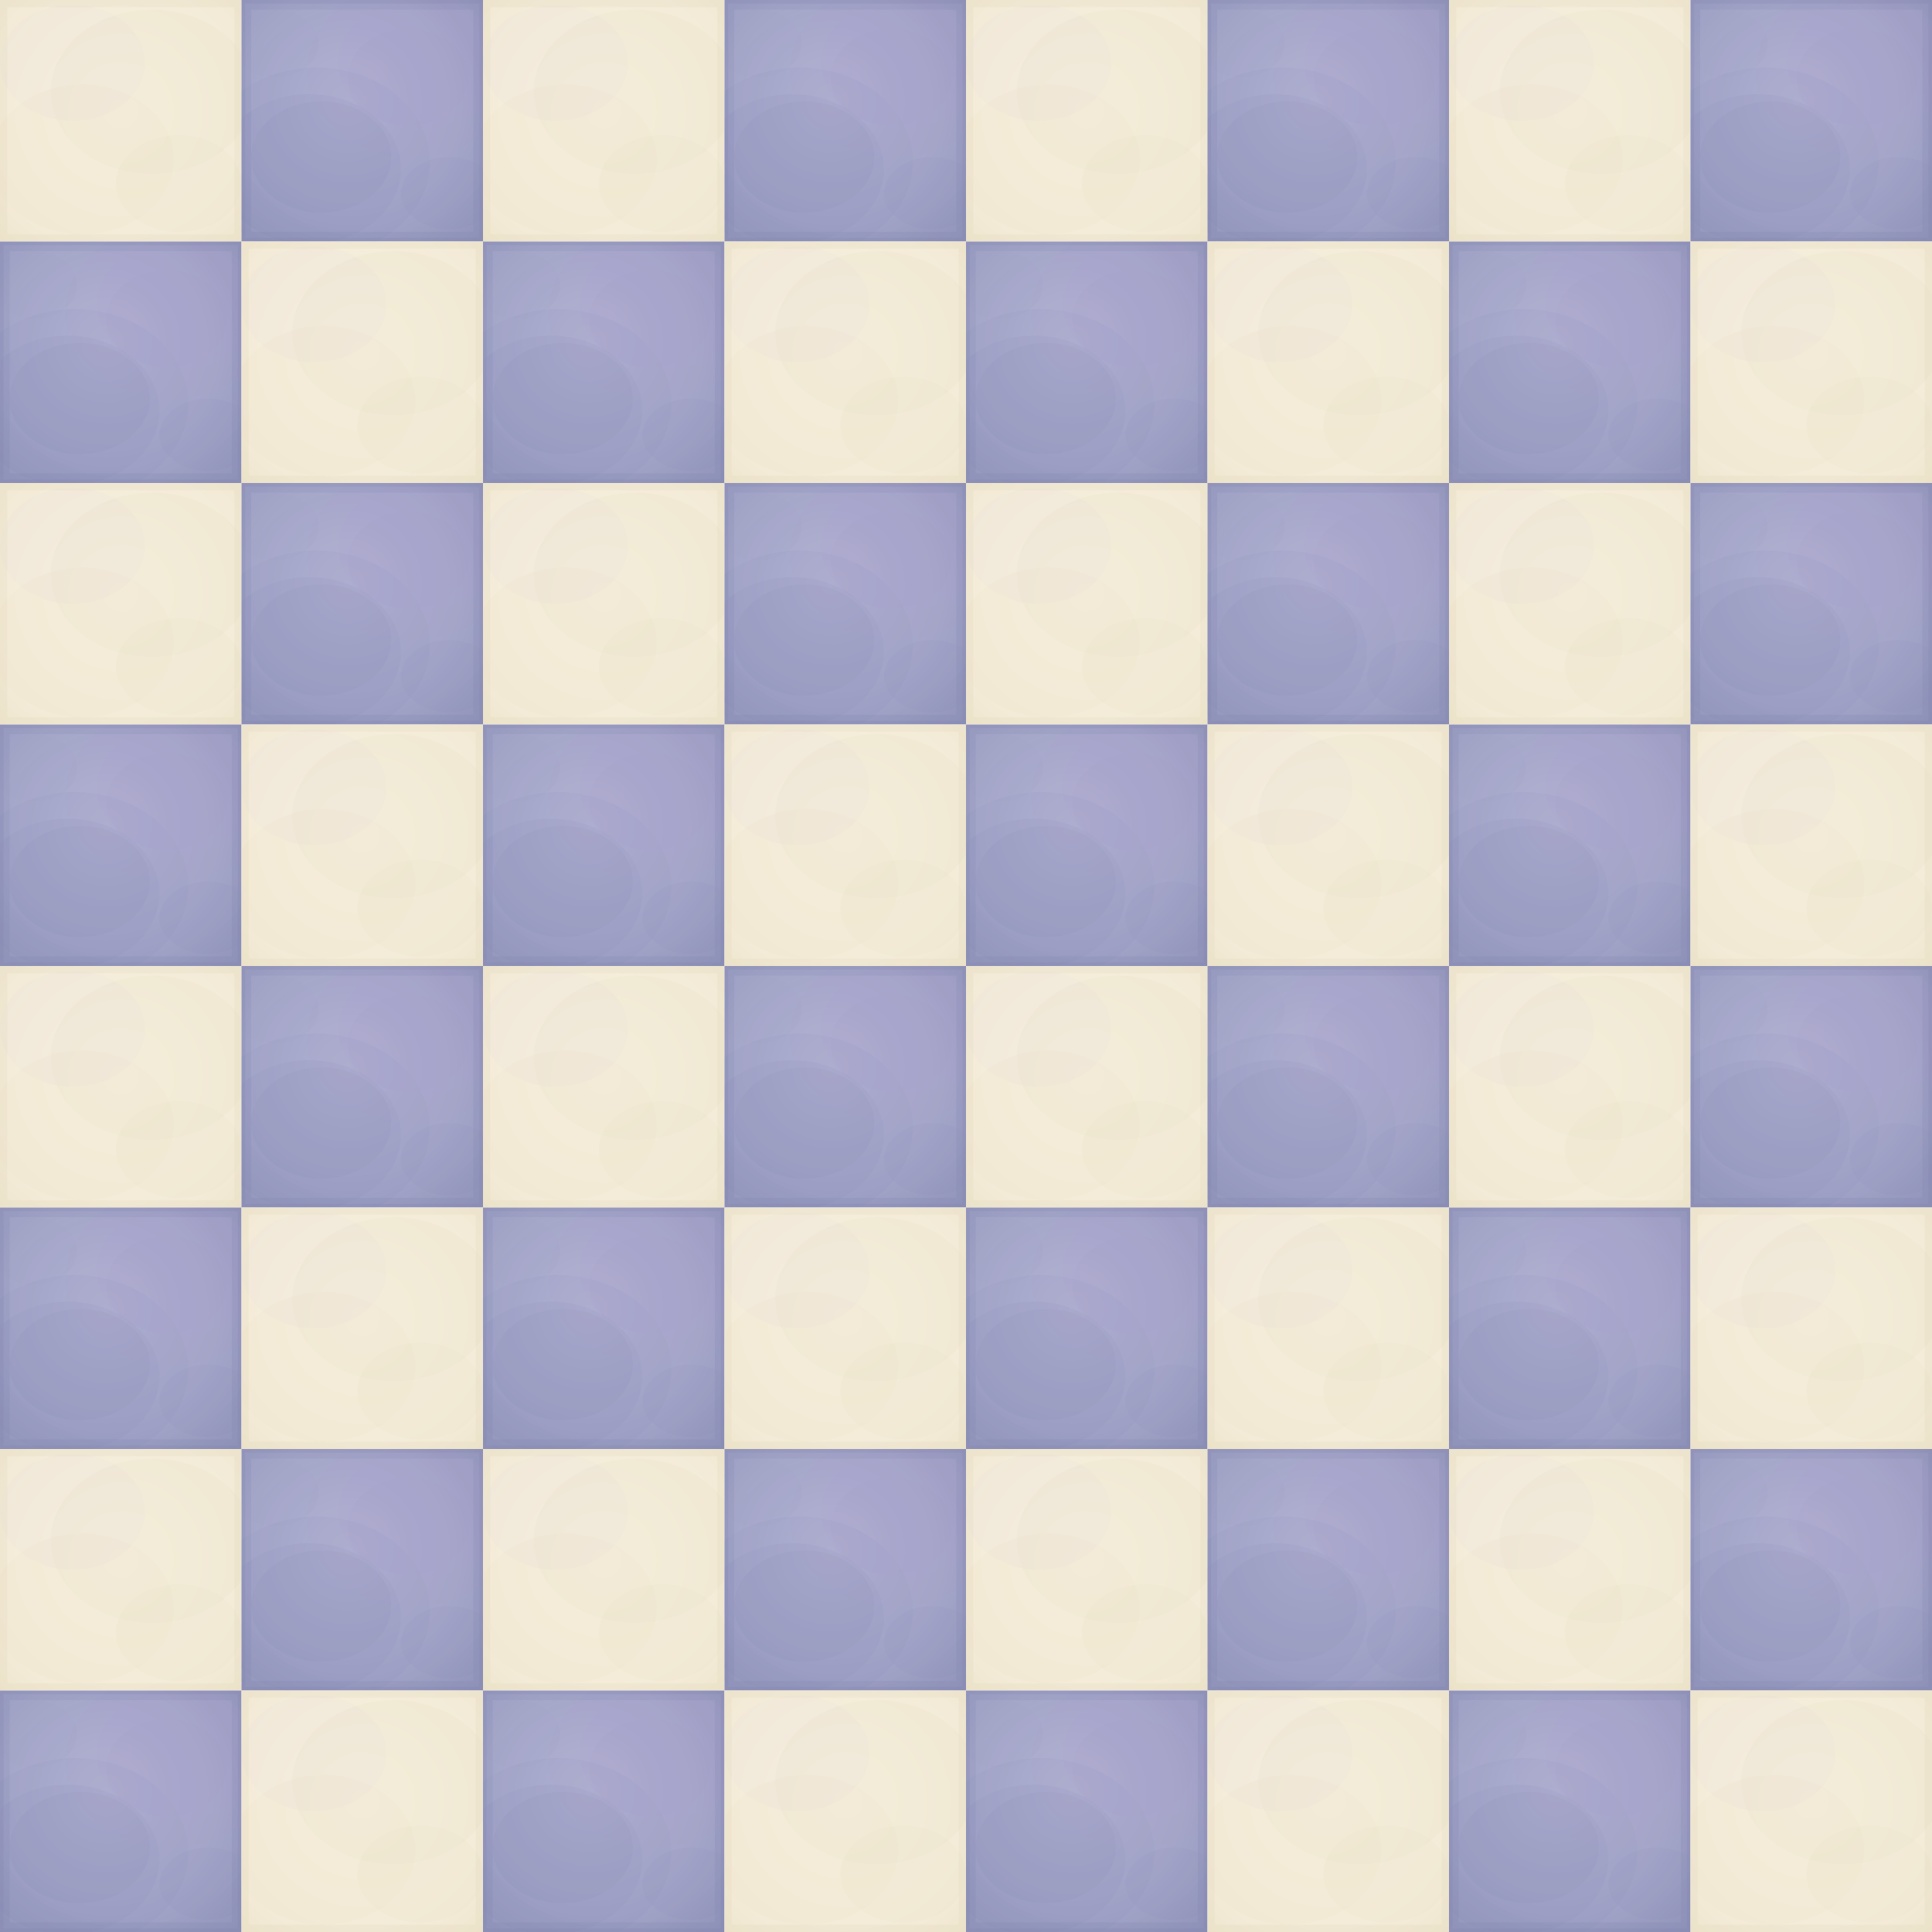
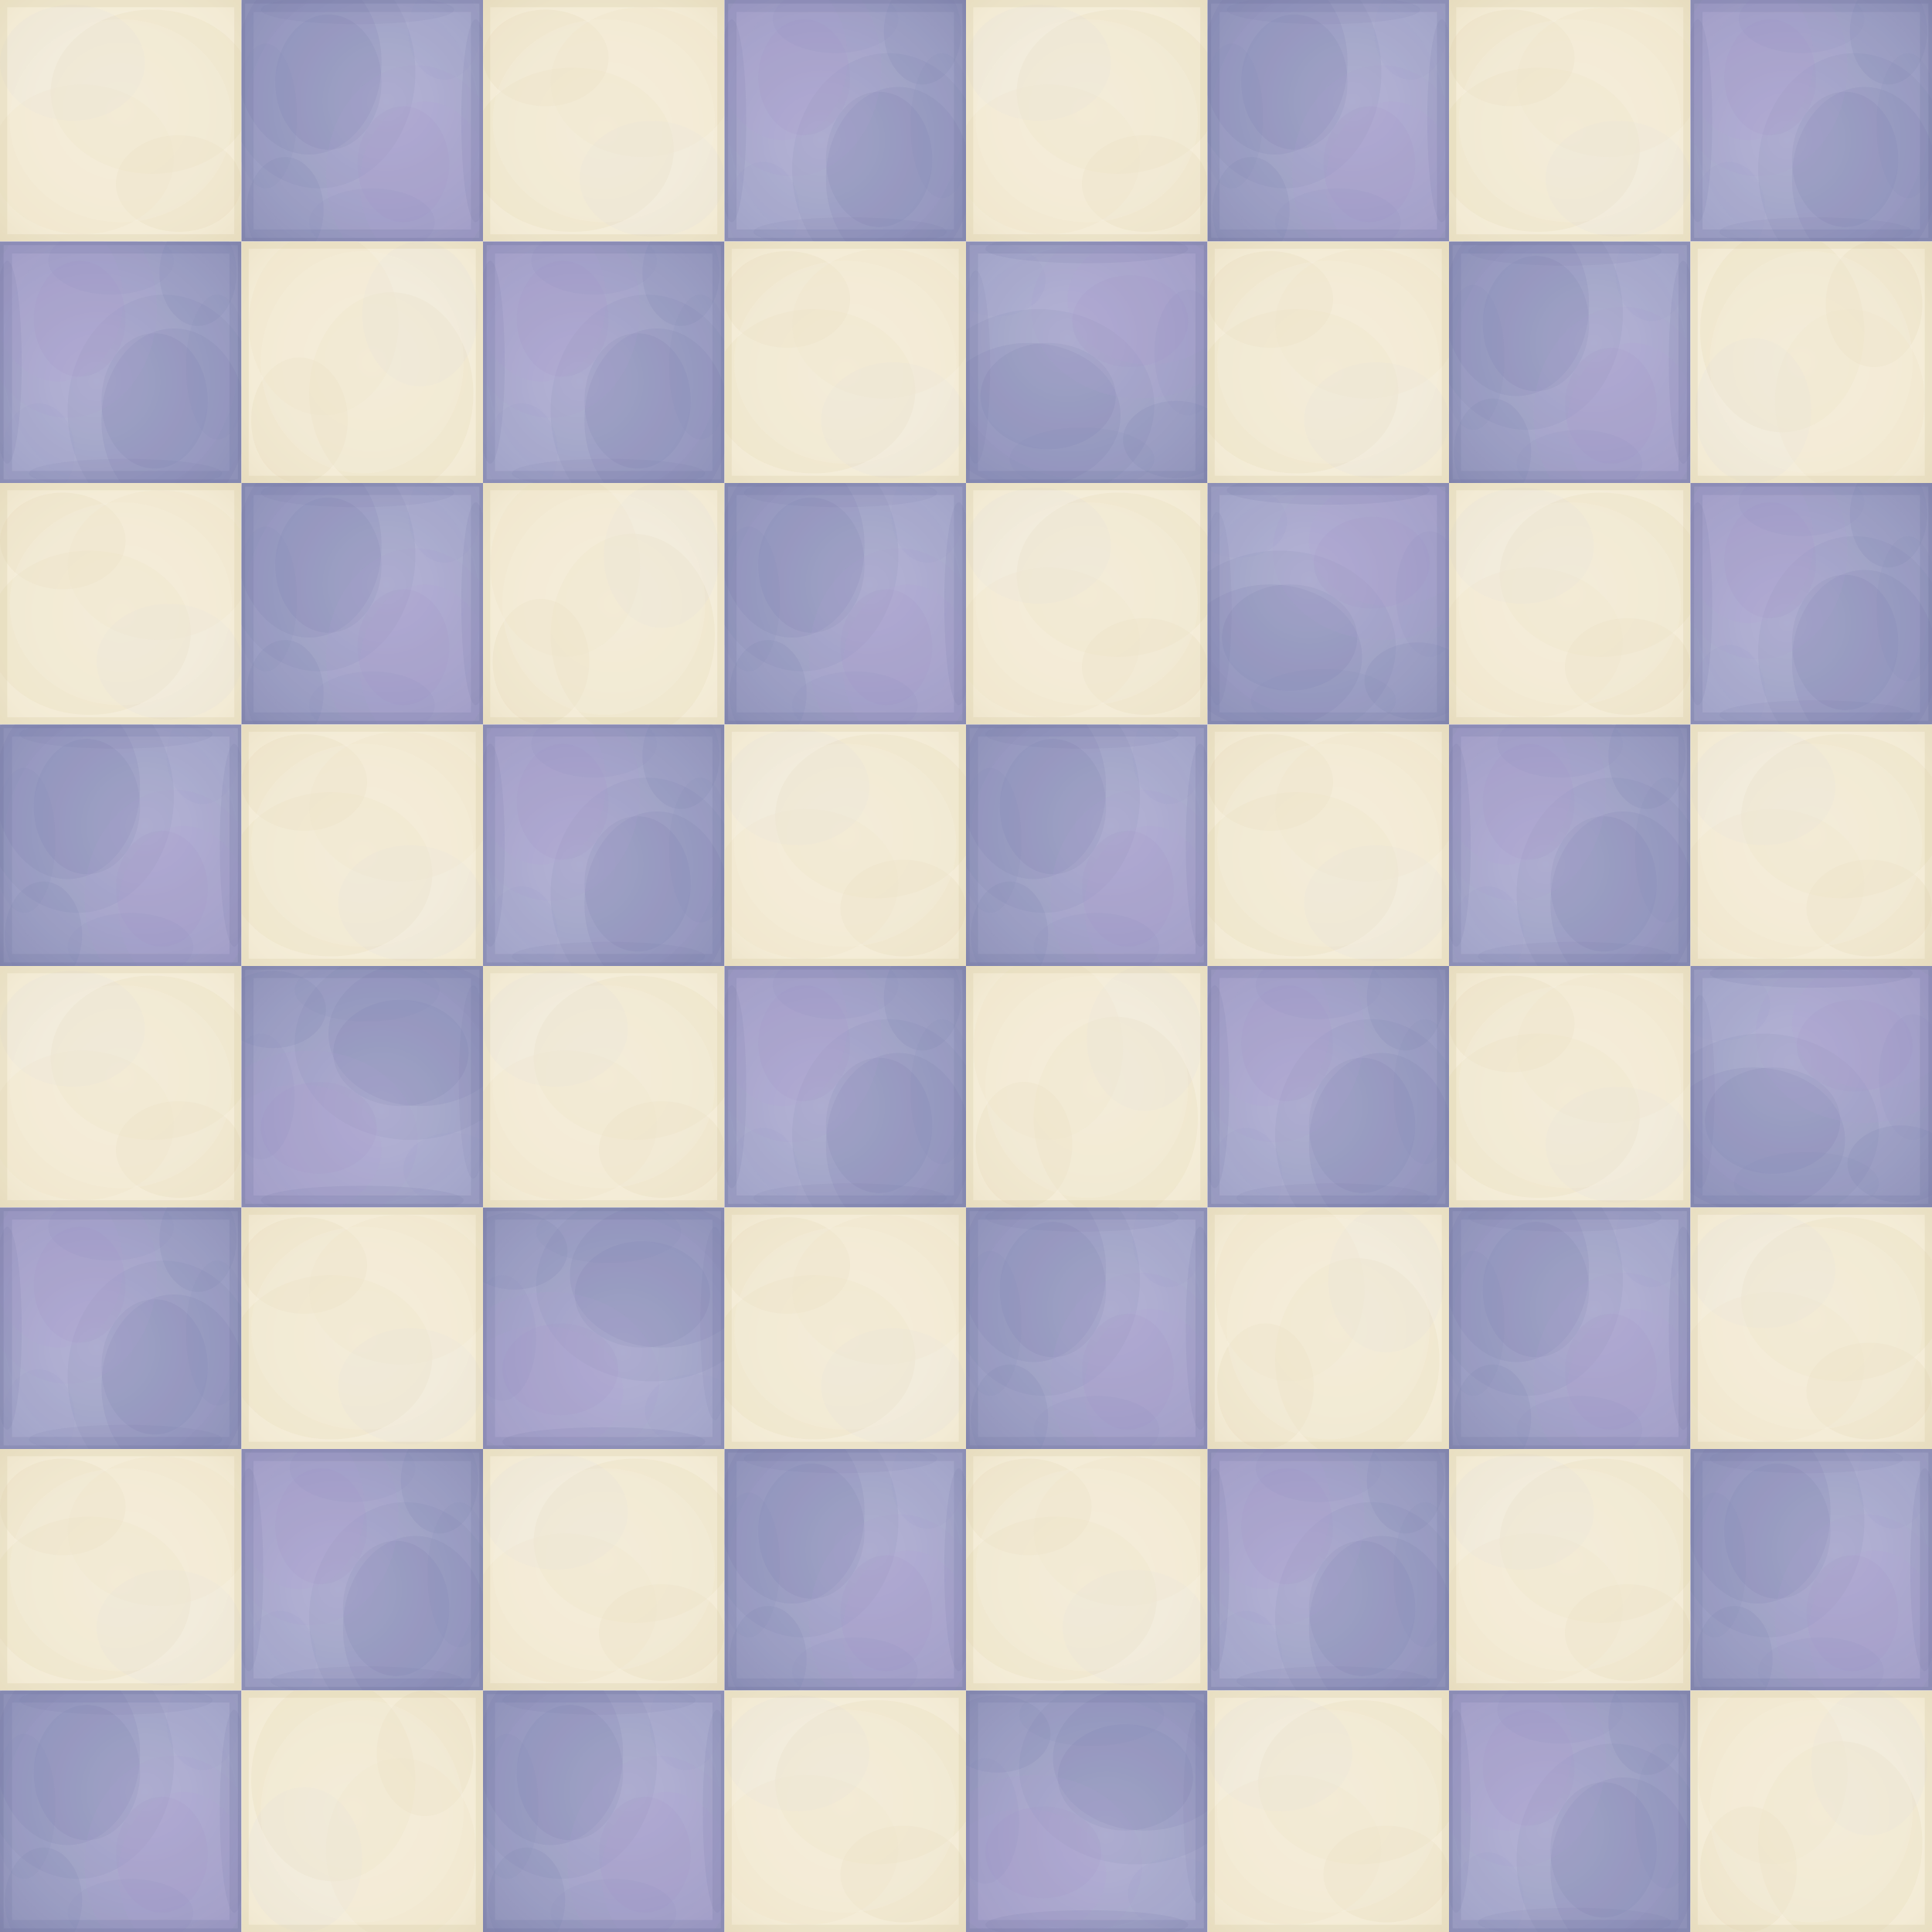
<svg xmlns="http://www.w3.org/2000/svg" viewBox="0 0 800 800">
  <defs>
    <clipPath id="sq">
      <rect width="100" height="100" />
    </clipPath>
-     <radialGradient id="dw" cx="0.44" cy="0.42" r="0.85">
-       <stop offset="0" stop-color="#b4b6d4" />
-       <stop offset="0.55" stop-color="#a4a6c8" />
-       <stop offset="1" stop-color="#8f92b8" />
+     <radialGradient id="dw" cx="0.42" cy="0.40" r="0.92">
+       <stop offset="0" stop-color="#babcd8" />
+       <stop offset="0.5" stop-color="#a6a8ca" />
+       <stop offset="0.82" stop-color="#989abf" />
+       <stop offset="1" stop-color="#8286ad" />
    </radialGradient>
-     <radialGradient id="lw" cx="0.5" cy="0.46" r="0.9">
-       <stop offset="0" stop-color="#f7f1e1" />
-       <stop offset="0.65" stop-color="#f3ebd7" />
-       <stop offset="1" stop-color="#ebe0c6" />
+     <radialGradient id="lw" cx="0.5" cy="0.46" r="0.95">
+       <stop offset="0" stop-color="#f8f2e2" />
+       <stop offset="0.6" stop-color="#f3ebd5" />
+       <stop offset="1" stop-color="#e7dbbc" />
    </radialGradient>
    <g id="L" clip-path="url(#sq)">
      <rect width="100" height="100" fill="url(#lw)" />
-       <ellipse cx="63" cy="38" rx="42" ry="34" fill="#eadfc3" opacity="0.22" />
-       <ellipse cx="34" cy="66" rx="38" ry="31" fill="#efe5cd" opacity="0.26" />
-       <ellipse cx="30" cy="26" rx="30" ry="24" fill="#cfcadf" opacity="0.07" />
-       <ellipse cx="74" cy="76" rx="26" ry="20" fill="#e5d9ba" opacity="0.14" />
-       <rect x="1.5" y="1.5" width="97" height="97" fill="none" stroke="#d9cca9" stroke-width="3" opacity="0.16" />
+       <ellipse cx="63" cy="38" rx="42" ry="34" fill="#e8dcbc" opacity="0.30" />
+       <ellipse cx="34" cy="66" rx="38" ry="31" fill="#eee3c7" opacity="0.32" />
+       <ellipse cx="30" cy="26" rx="30" ry="24" fill="#cfcadf" opacity="0.10" />
+       <ellipse cx="74" cy="76" rx="26" ry="20" fill="#e0d2ad" opacity="0.20" />
+       <ellipse cx="50" cy="50" rx="46" ry="42" fill="#f6efdd" opacity="0.30" />
+       <rect x="1.5" y="1.5" width="97" height="97" fill="none" stroke="#d3c49c" stroke-width="3" opacity="0.24" />
    </g>
    <g id="D" clip-path="url(#sq)">
      <rect width="100" height="100" fill="url(#dw)" />
-       <ellipse cx="31" cy="67" rx="47" ry="39" fill="#7e81ae" opacity="0.10" />
-       <ellipse cx="28" cy="70" rx="38" ry="31" fill="#7a7dab" opacity="0.10" />
-       <ellipse cx="33" cy="65" rx="29" ry="23" fill="#767aa8" opacity="0.10" />
-       <ellipse cx="71" cy="29" rx="44" ry="36" fill="#ab9dcb" opacity="0.11" />
-       <ellipse cx="74" cy="26" rx="34" ry="27" fill="#af9fd0" opacity="0.11" />
-       <ellipse cx="69" cy="32" rx="25" ry="20" fill="#a394c6" opacity="0.10" />
-       <ellipse cx="52" cy="50" rx="56" ry="48" fill="#9ea2c9" opacity="0.12" />
-       <ellipse cx="86" cy="80" rx="20" ry="15" fill="#8487b4" opacity="0.09" />
-       <ellipse cx="14" cy="18" rx="18" ry="14" fill="#9d9ec6" opacity="0.10" />
-       <rect x="2" y="2" width="96" height="96" fill="none" stroke="#6f739f" stroke-width="4" opacity="0.13" />
-       <rect x="0.75" y="0.75" width="98.5" height="98.5" fill="none" stroke="#787ca8" stroke-width="1.5" opacity="0.18" />
+       <ellipse cx="30" cy="68" rx="48" ry="40" fill="#767aa9" opacity="0.14" />
+       <ellipse cx="26" cy="72" rx="38" ry="30" fill="#7175a5" opacity="0.15" />
+       <ellipse cx="34" cy="64" rx="28" ry="22" fill="#6d72a3" opacity="0.14" />
+       <ellipse cx="72" cy="28" rx="45" ry="37" fill="#ab9ccd" opacity="0.17" />
+       <ellipse cx="76" cy="24" rx="34" ry="27" fill="#b1a1d3" opacity="0.17" />
+       <ellipse cx="68" cy="33" rx="24" ry="19" fill="#9f90c5" opacity="0.15" />
+       <ellipse cx="52" cy="50" rx="57" ry="49" fill="#a0a4cb" opacity="0.15" />
+       <ellipse cx="87" cy="82" rx="22" ry="16" fill="#7c80ae" opacity="0.16" />
+       <ellipse cx="13" cy="16" rx="20" ry="15" fill="#9b9cc6" opacity="0.15" />
+       <ellipse cx="48" cy="90" rx="30" ry="13" fill="#8185b2" opacity="0.12" />
+       <ellipse cx="92" cy="46" rx="14" ry="26" fill="#8b8eba" opacity="0.13" />
+       <rect x="2.5" y="2.5" width="95" height="95" fill="none" stroke="#666b99" stroke-width="5" opacity="0.16" />
+       <rect x="0.75" y="0.75" width="98.5" height="98.5" fill="none" stroke="#70749f" stroke-width="1.5" opacity="0.28" />
+       <ellipse cx="50" cy="3" rx="42" ry="6" fill="#6e72a0" opacity="0.12" />
+       <ellipse cx="4" cy="52" rx="6" ry="40" fill="#6e72a0" opacity="0.10" />
    </g>
  </defs>
  <use href="#L" x="0" y="0" />
-   <use href="#D" x="100" y="0" />
-   <use href="#L" x="200" y="0" />
-   <use href="#D" x="300" y="0" />
+   <use href="#D" transform="translate(100 0) rotate(90 50 50)" />
+   <use href="#L" transform="translate(200 0) rotate(180 50 50)" />
+   <use href="#D" transform="translate(300 0) rotate(270 50 50)" />
  <use href="#L" x="400" y="0" />
-   <use href="#D" x="500" y="0" />
-   <use href="#L" x="600" y="0" />
-   <use href="#D" x="700" y="0" />
-   <use href="#D" x="0" y="100" />
-   <use href="#L" x="100" y="100" />
-   <use href="#D" x="200" y="100" />
-   <use href="#L" x="300" y="100" />
+   <use href="#D" transform="translate(500 0) rotate(90 50 50)" />
+   <use href="#L" transform="translate(600 0) rotate(180 50 50)" />
+   <use href="#D" transform="translate(700 0) rotate(270 50 50)" />
+   <use href="#D" transform="translate(0 100) rotate(270 50 50)" />
+   <use href="#L" transform="translate(100 100) rotate(90 50 50)" />
+   <use href="#D" transform="translate(200 100) rotate(270 50 50)" />
+   <use href="#L" transform="translate(300 100) rotate(180 50 50)" />
  <use href="#D" x="400" y="100" />
-   <use href="#L" x="500" y="100" />
-   <use href="#D" x="600" y="100" />
-   <use href="#L" x="700" y="100" />
-   <use href="#L" x="0" y="200" />
-   <use href="#D" x="100" y="200" />
-   <use href="#L" x="200" y="200" />
-   <use href="#D" x="300" y="200" />
+   <use href="#L" transform="translate(500 100) rotate(180 50 50)" />
+   <use href="#D" transform="translate(600 100) rotate(90 50 50)" />
+   <use href="#L" transform="translate(700 100) rotate(270 50 50)" />
+   <use href="#L" transform="translate(0 200) rotate(180 50 50)" />
+   <use href="#D" transform="translate(100 200) rotate(90 50 50)" />
+   <use href="#L" transform="translate(200 200) rotate(90 50 50)" />
+   <use href="#D" transform="translate(300 200) rotate(90 50 50)" />
  <use href="#L" x="400" y="200" />
  <use href="#D" x="500" y="200" />
  <use href="#L" x="600" y="200" />
-   <use href="#D" x="700" y="200" />
-   <use href="#D" x="0" y="300" />
-   <use href="#L" x="100" y="300" />
-   <use href="#D" x="200" y="300" />
+   <use href="#D" transform="translate(700 200) rotate(270 50 50)" />
+   <use href="#D" transform="translate(0 300) rotate(90 50 50)" />
+   <use href="#L" transform="translate(100 300) rotate(180 50 50)" />
+   <use href="#D" transform="translate(200 300) rotate(270 50 50)" />
  <use href="#L" x="300" y="300" />
-   <use href="#D" x="400" y="300" />
-   <use href="#L" x="500" y="300" />
-   <use href="#D" x="600" y="300" />
+   <use href="#D" transform="translate(400 300) rotate(90 50 50)" />
+   <use href="#L" transform="translate(500 300) rotate(180 50 50)" />
+   <use href="#D" transform="translate(600 300) rotate(270 50 50)" />
  <use href="#L" x="700" y="300" />
  <use href="#L" x="0" y="400" />
-   <use href="#D" x="100" y="400" />
+   <use href="#D" transform="translate(100 400) rotate(180 50 50)" />
  <use href="#L" x="200" y="400" />
-   <use href="#D" x="300" y="400" />
-   <use href="#L" x="400" y="400" />
-   <use href="#D" x="500" y="400" />
-   <use href="#L" x="600" y="400" />
+   <use href="#D" transform="translate(300 400) rotate(270 50 50)" />
+   <use href="#L" transform="translate(400 400) rotate(90 50 50)" />
+   <use href="#D" transform="translate(500 400) rotate(270 50 50)" />
+   <use href="#L" transform="translate(600 400) rotate(180 50 50)" />
  <use href="#D" x="700" y="400" />
-   <use href="#D" x="0" y="500" />
-   <use href="#L" x="100" y="500" />
-   <use href="#D" x="200" y="500" />
-   <use href="#L" x="300" y="500" />
-   <use href="#D" x="400" y="500" />
-   <use href="#L" x="500" y="500" />
-   <use href="#D" x="600" y="500" />
+   <use href="#D" transform="translate(0 500) rotate(270 50 50)" />
+   <use href="#L" transform="translate(100 500) rotate(180 50 50)" />
+   <use href="#D" transform="translate(200 500) rotate(180 50 50)" />
+   <use href="#L" transform="translate(300 500) rotate(180 50 50)" />
+   <use href="#D" transform="translate(400 500) rotate(90 50 50)" />
+   <use href="#L" transform="translate(500 500) rotate(90 50 50)" />
+   <use href="#D" transform="translate(600 500) rotate(90 50 50)" />
  <use href="#L" x="700" y="500" />
-   <use href="#L" x="0" y="600" />
-   <use href="#D" x="100" y="600" />
+   <use href="#L" transform="translate(0 600) rotate(180 50 50)" />
+   <use href="#D" transform="translate(100 600) rotate(270 50 50)" />
  <use href="#L" x="200" y="600" />
-   <use href="#D" x="300" y="600" />
-   <use href="#L" x="400" y="600" />
-   <use href="#D" x="500" y="600" />
+   <use href="#D" transform="translate(300 600) rotate(90 50 50)" />
+   <use href="#L" transform="translate(400 600) rotate(180 50 50)" />
+   <use href="#D" transform="translate(500 600) rotate(270 50 50)" />
  <use href="#L" x="600" y="600" />
-   <use href="#D" x="700" y="600" />
-   <use href="#D" x="0" y="700" />
-   <use href="#L" x="100" y="700" />
-   <use href="#D" x="200" y="700" />
+   <use href="#D" transform="translate(700 600) rotate(90 50 50)" />
+   <use href="#D" transform="translate(0 700) rotate(90 50 50)" />
+   <use href="#L" transform="translate(100 700) rotate(270 50 50)" />
+   <use href="#D" transform="translate(200 700) rotate(90 50 50)" />
  <use href="#L" x="300" y="700" />
-   <use href="#D" x="400" y="700" />
+   <use href="#D" transform="translate(400 700) rotate(180 50 50)" />
  <use href="#L" x="500" y="700" />
-   <use href="#D" x="600" y="700" />
-   <use href="#L" x="700" y="700" />
+   <use href="#D" transform="translate(600 700) rotate(270 50 50)" />
+   <use href="#L" transform="translate(700 700) rotate(90 50 50)" />
</svg>
